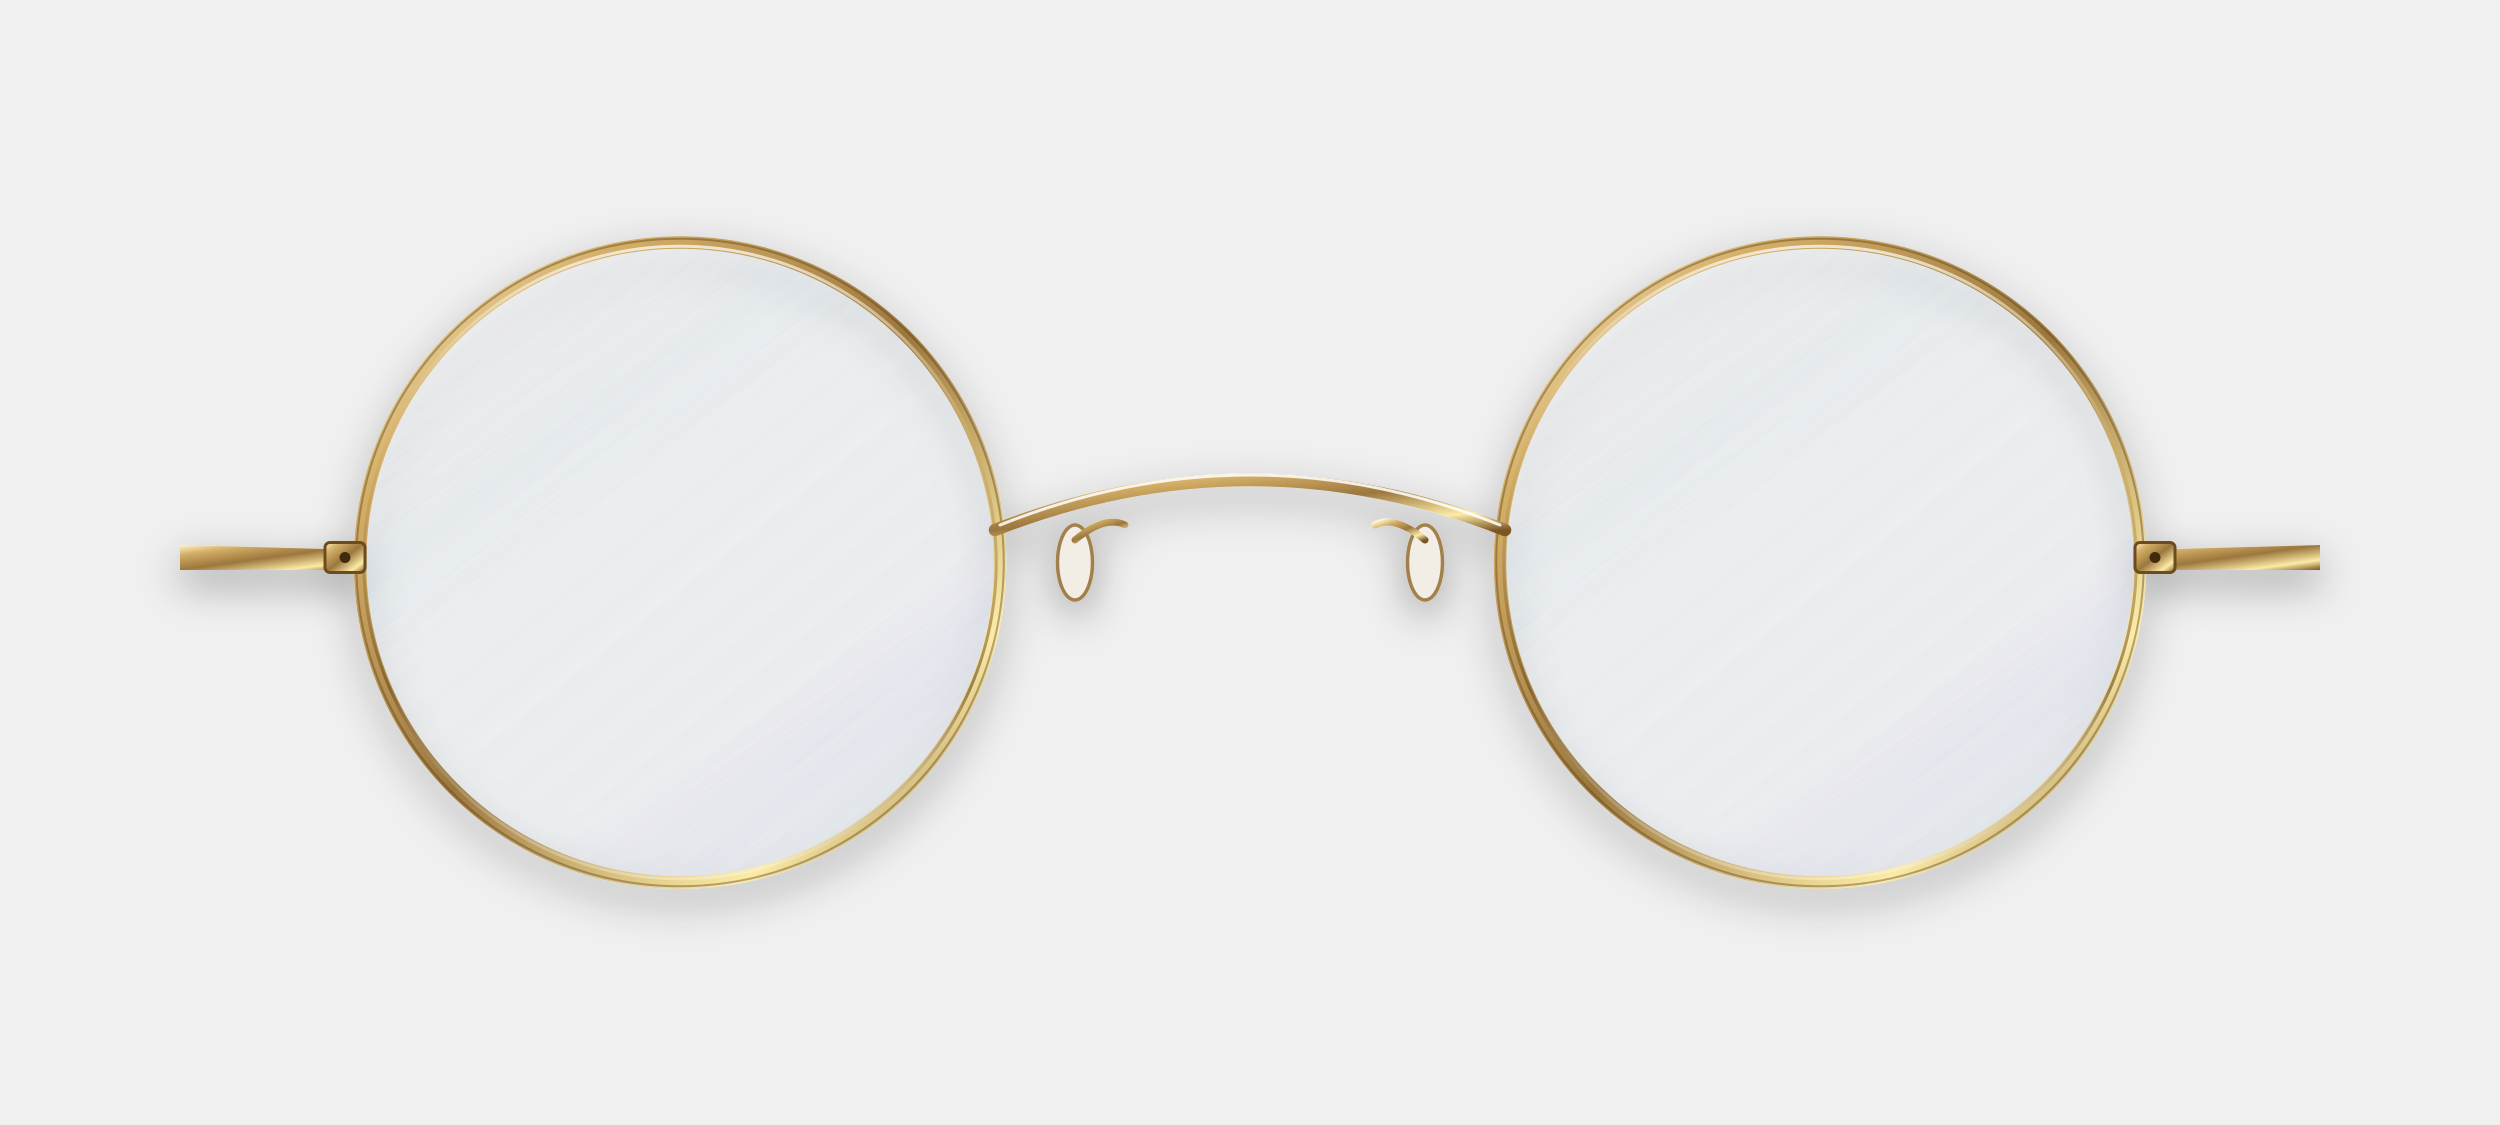
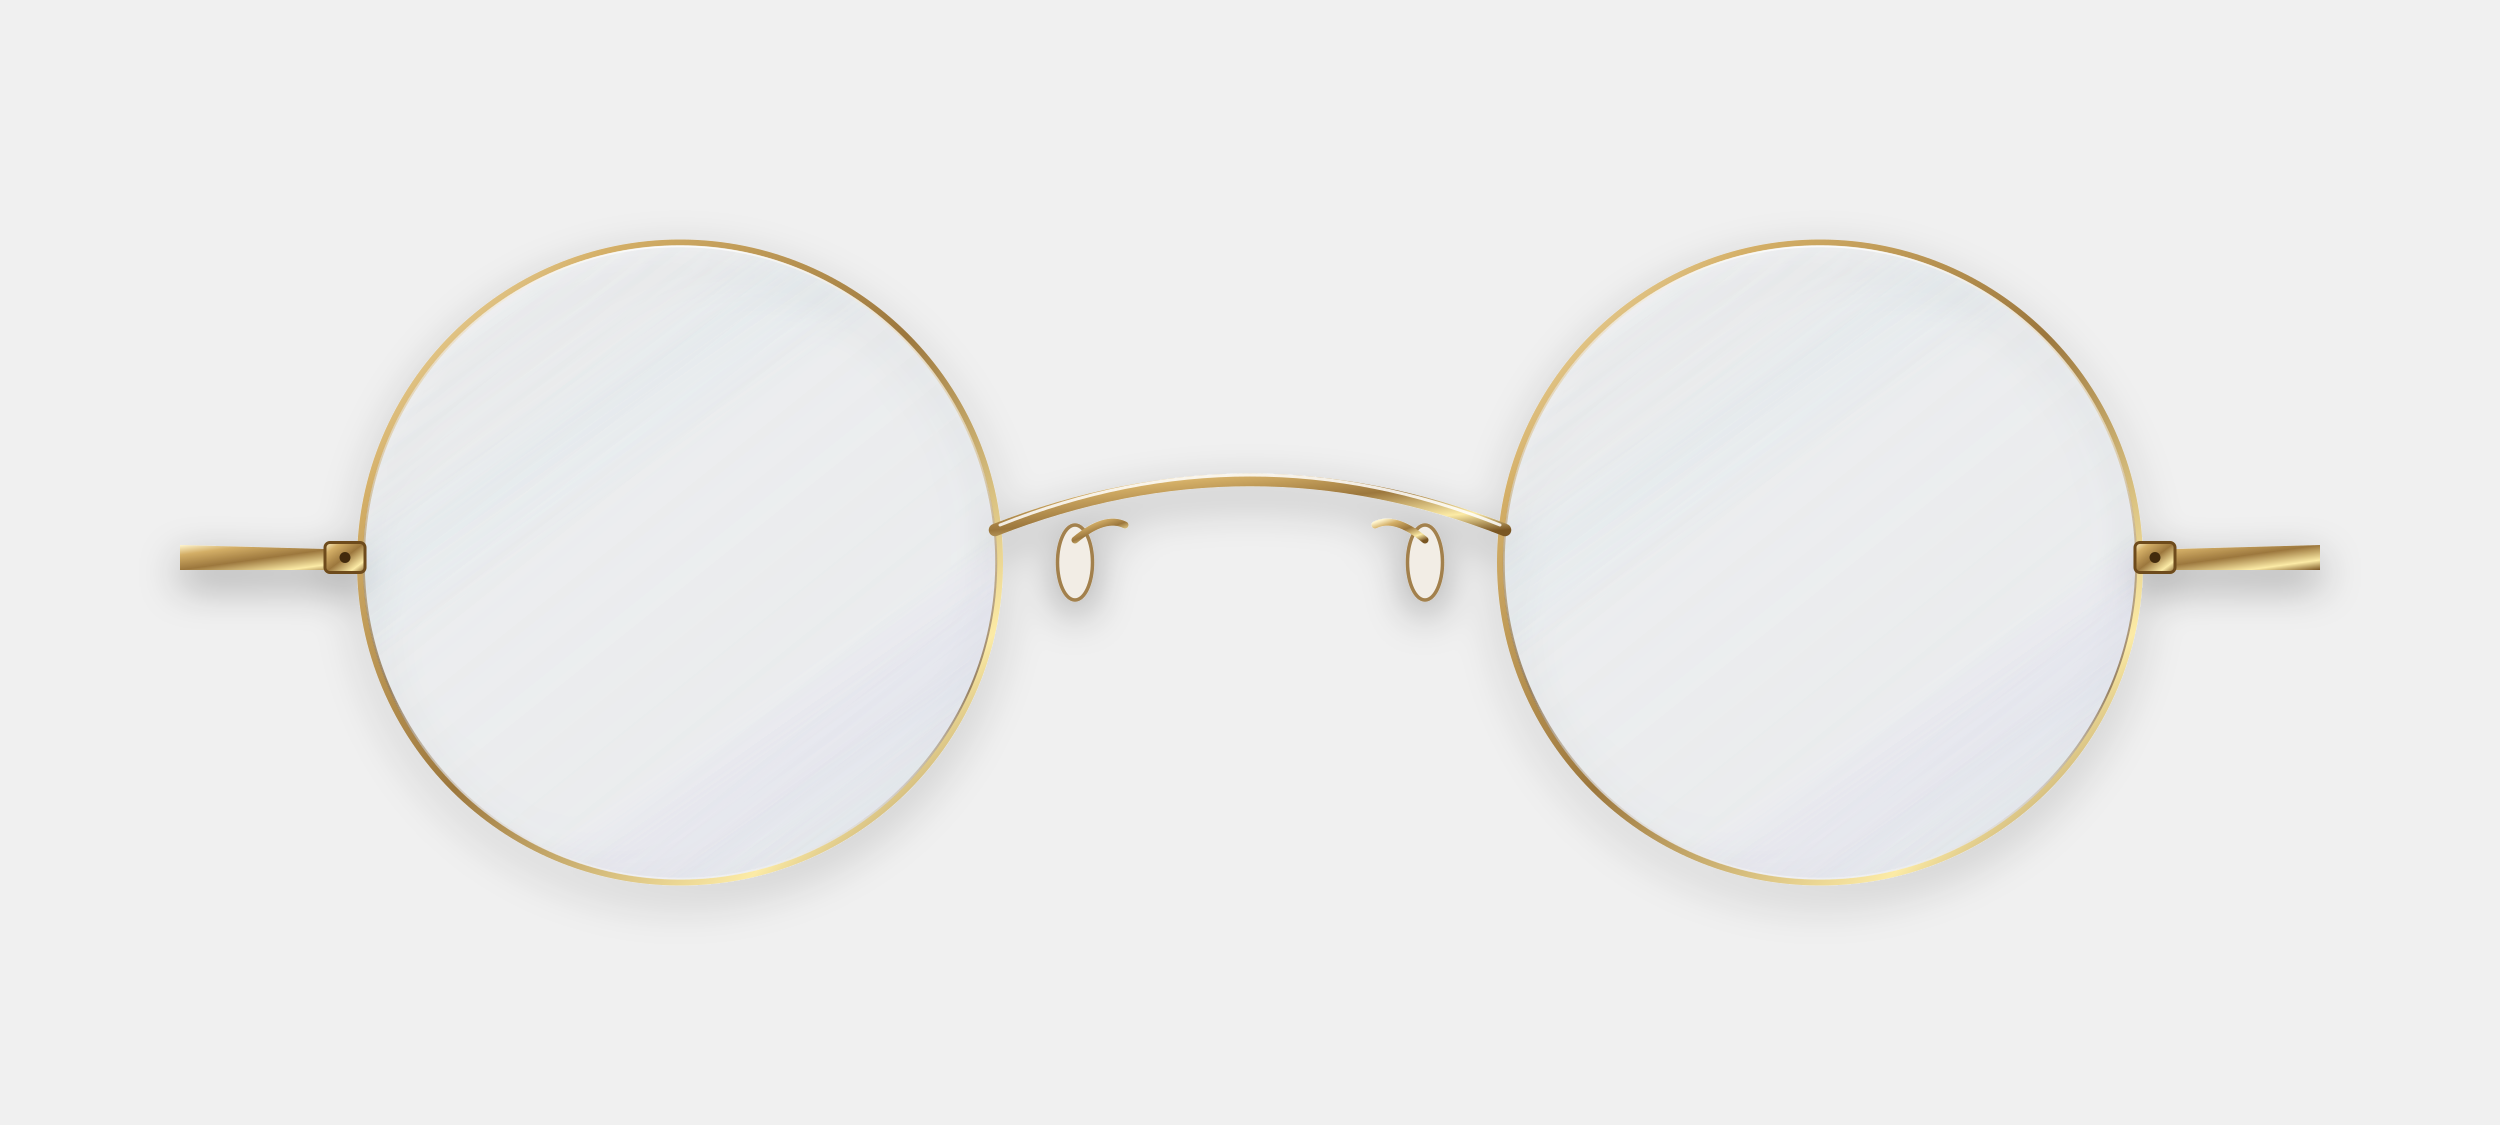
<svg xmlns="http://www.w3.org/2000/svg" viewBox="0 0 1000 450" width="1000" height="450">
  <defs>
    <linearGradient id="roundGold" x1="0%" y1="0%" x2="100%" y2="100%">
      <stop offset="0%" stop-color="#FFF5CE" />
      <stop offset="20%" stop-color="#D4AF67" />
      <stop offset="50%" stop-color="#9C773D" />
      <stop offset="80%" stop-color="#FCEBA6" />
      <stop offset="100%" stop-color="#7A5624" />
    </linearGradient>
    <linearGradient id="bevelGold" x1="0%" y1="0%" x2="0%" y2="100%">
      <stop offset="0%" stop-color="#FFFFFF" stop-opacity="0.9" />
      <stop offset="30%" stop-color="#D4AF67" stop-opacity="0.5" />
      <stop offset="70%" stop-color="#6E4C1D" stop-opacity="0.8" />
      <stop offset="100%" stop-color="#FFFFFF" stop-opacity="0.4" />
    </linearGradient>
    <linearGradient id="opticalClearLens" x1="10%" y1="0%" x2="90%" y2="100%">
      <stop offset="0%" stop-color="#E2F0FD" stop-opacity="0.12" />
      <stop offset="40%" stop-color="#CDE4FA" stop-opacity="0.05" />
      <stop offset="75%" stop-color="#D6E8FC" stop-opacity="0.08" />
      <stop offset="100%" stop-color="#8BB8EB" stop-opacity="0.16" />
    </linearGradient>
    <linearGradient id="arGlare" x1="15%" y1="0%" x2="85%" y2="100%">
      <stop offset="0%" stop-color="#FFFFFF" stop-opacity="0.38" />
      <stop offset="22%" stop-color="#FFFFFF" stop-opacity="0.08" />
      <stop offset="38%" stop-color="#72D2FF" stop-opacity="0.0" />
      <stop offset="70%" stop-color="#997AFF" stop-opacity="0.0" />
      <stop offset="88%" stop-color="#FFFFFF" stop-opacity="0.12" />
      <stop offset="100%" stop-color="#FFFFFF" stop-opacity="0.28" />
    </linearGradient>
    <filter id="roundShadow" x="-10%" y="-10%" width="120%" height="130%">
      <feDropShadow dx="0" dy="6" stdDeviation="8" flood-color="#000000" flood-opacity="0.35" />
    </filter>
  </defs>
  <g id="round-frame" filter="url(#roundShadow)">
    <ellipse cx="430" cy="225" rx="7" ry="15" fill="#f4efe6" opacity="0.9" stroke="#9C773D" stroke-width="1.4" />
    <path d="M430,216 Q442,206 450,210" stroke="url(#roundGold)" stroke-width="2.8" fill="none" stroke-linecap="round" />
    <ellipse cx="570" cy="225" rx="7" ry="15" fill="#f4efe6" opacity="0.9" stroke="#9C773D" stroke-width="1.4" />
    <path d="M570,216 Q558,206 550,210" stroke="url(#roundGold)" stroke-width="2.8" fill="none" stroke-linecap="round" />
    <circle cx="272" cy="225" r="128" fill="url(#opticalClearLens)" />
    <circle cx="272" cy="225" r="128" fill="url(#arGlare)" />
-     <circle cx="272" cy="225" r="128" fill="none" stroke="url(#roundGold)" stroke-width="5" />
-     <circle cx="272" cy="225" r="126.5" fill="none" stroke="url(#bevelGold)" stroke-width="1.2" opacity="0.8" />
-     <circle cx="272" cy="225" r="129.5" fill="none" stroke="#523814" stroke-width="0.8" opacity="0.4" />
+     <circle cx="272" cy="225" r="128" fill="none" stroke="url(#roundGold)" stroke-width="2.4" />
+     <circle cx="272" cy="225" r="126.5" fill="none" stroke="url(#bevelGold)" stroke-width="0.8" opacity="0.8" />
    <circle cx="728" cy="225" r="128" fill="url(#opticalClearLens)" />
    <circle cx="728" cy="225" r="128" fill="url(#arGlare)" />
-     <circle cx="728" cy="225" r="128" fill="none" stroke="url(#roundGold)" stroke-width="5" />
-     <circle cx="728" cy="225" r="126.5" fill="none" stroke="url(#bevelGold)" stroke-width="1.2" opacity="0.8" />
-     <circle cx="728" cy="225" r="129.5" fill="none" stroke="#523814" stroke-width="0.8" opacity="0.4" />
+     <circle cx="728" cy="225" r="128" fill="none" stroke="url(#roundGold)" stroke-width="2.4" />
+     <circle cx="728" cy="225" r="126.5" fill="none" stroke="url(#bevelGold)" stroke-width="0.8" opacity="0.8" />
    <path d="M 398,212 Q 500,172 602,212" stroke="url(#roundGold)" stroke-width="5" fill="none" stroke-linecap="round" />
    <path d="M 400,210 Q 500,170 600,210" stroke="#FFFFFF" stroke-width="1.2" fill="none" opacity="0.85" stroke-linecap="round" />
    <g id="left-hinge">
      <path d="M 144,220 L 72,218 L 72,228 L 144,228 Z" fill="url(#roundGold)" />
      <rect x="130" y="217" width="16" height="12" rx="2" fill="url(#roundGold)" stroke="#6E4C1D" stroke-width="1.2" />
      <circle cx="138" cy="223" r="2.2" fill="#422c0f" />
    </g>
    <g id="right-hinge">
      <path d="M 856,220 L 928,218 L 928,228 L 856,228 Z" fill="url(#roundGold)" />
      <rect x="854" y="217" width="16" height="12" rx="2" fill="url(#roundGold)" stroke="#6E4C1D" stroke-width="1.2" />
      <circle cx="862" cy="223" r="2.2" fill="#422c0f" />
    </g>
  </g>
</svg>
